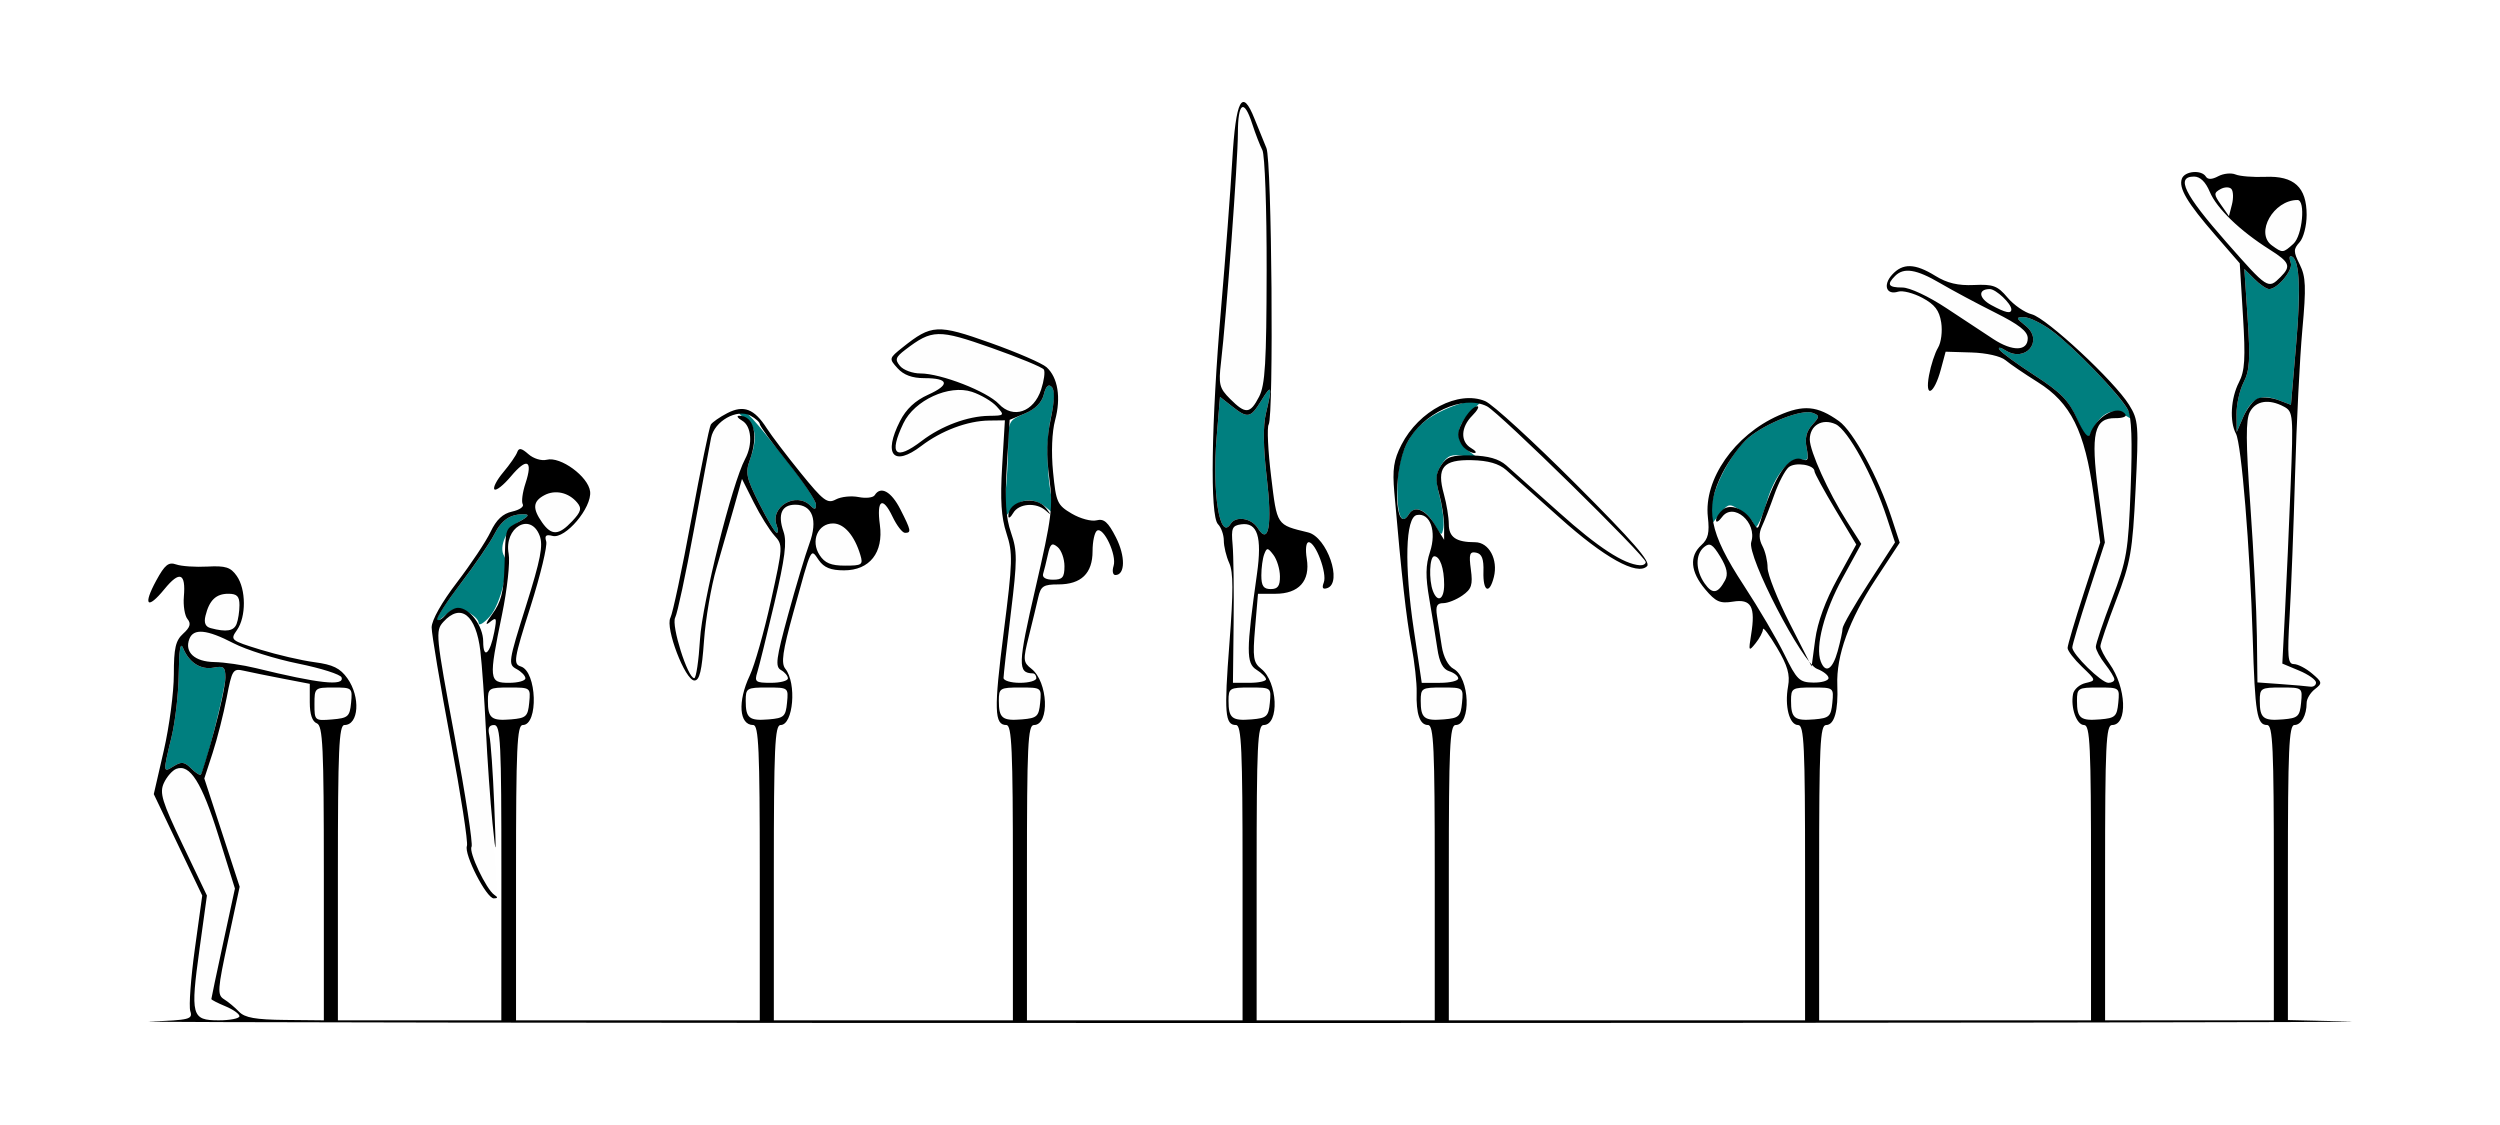
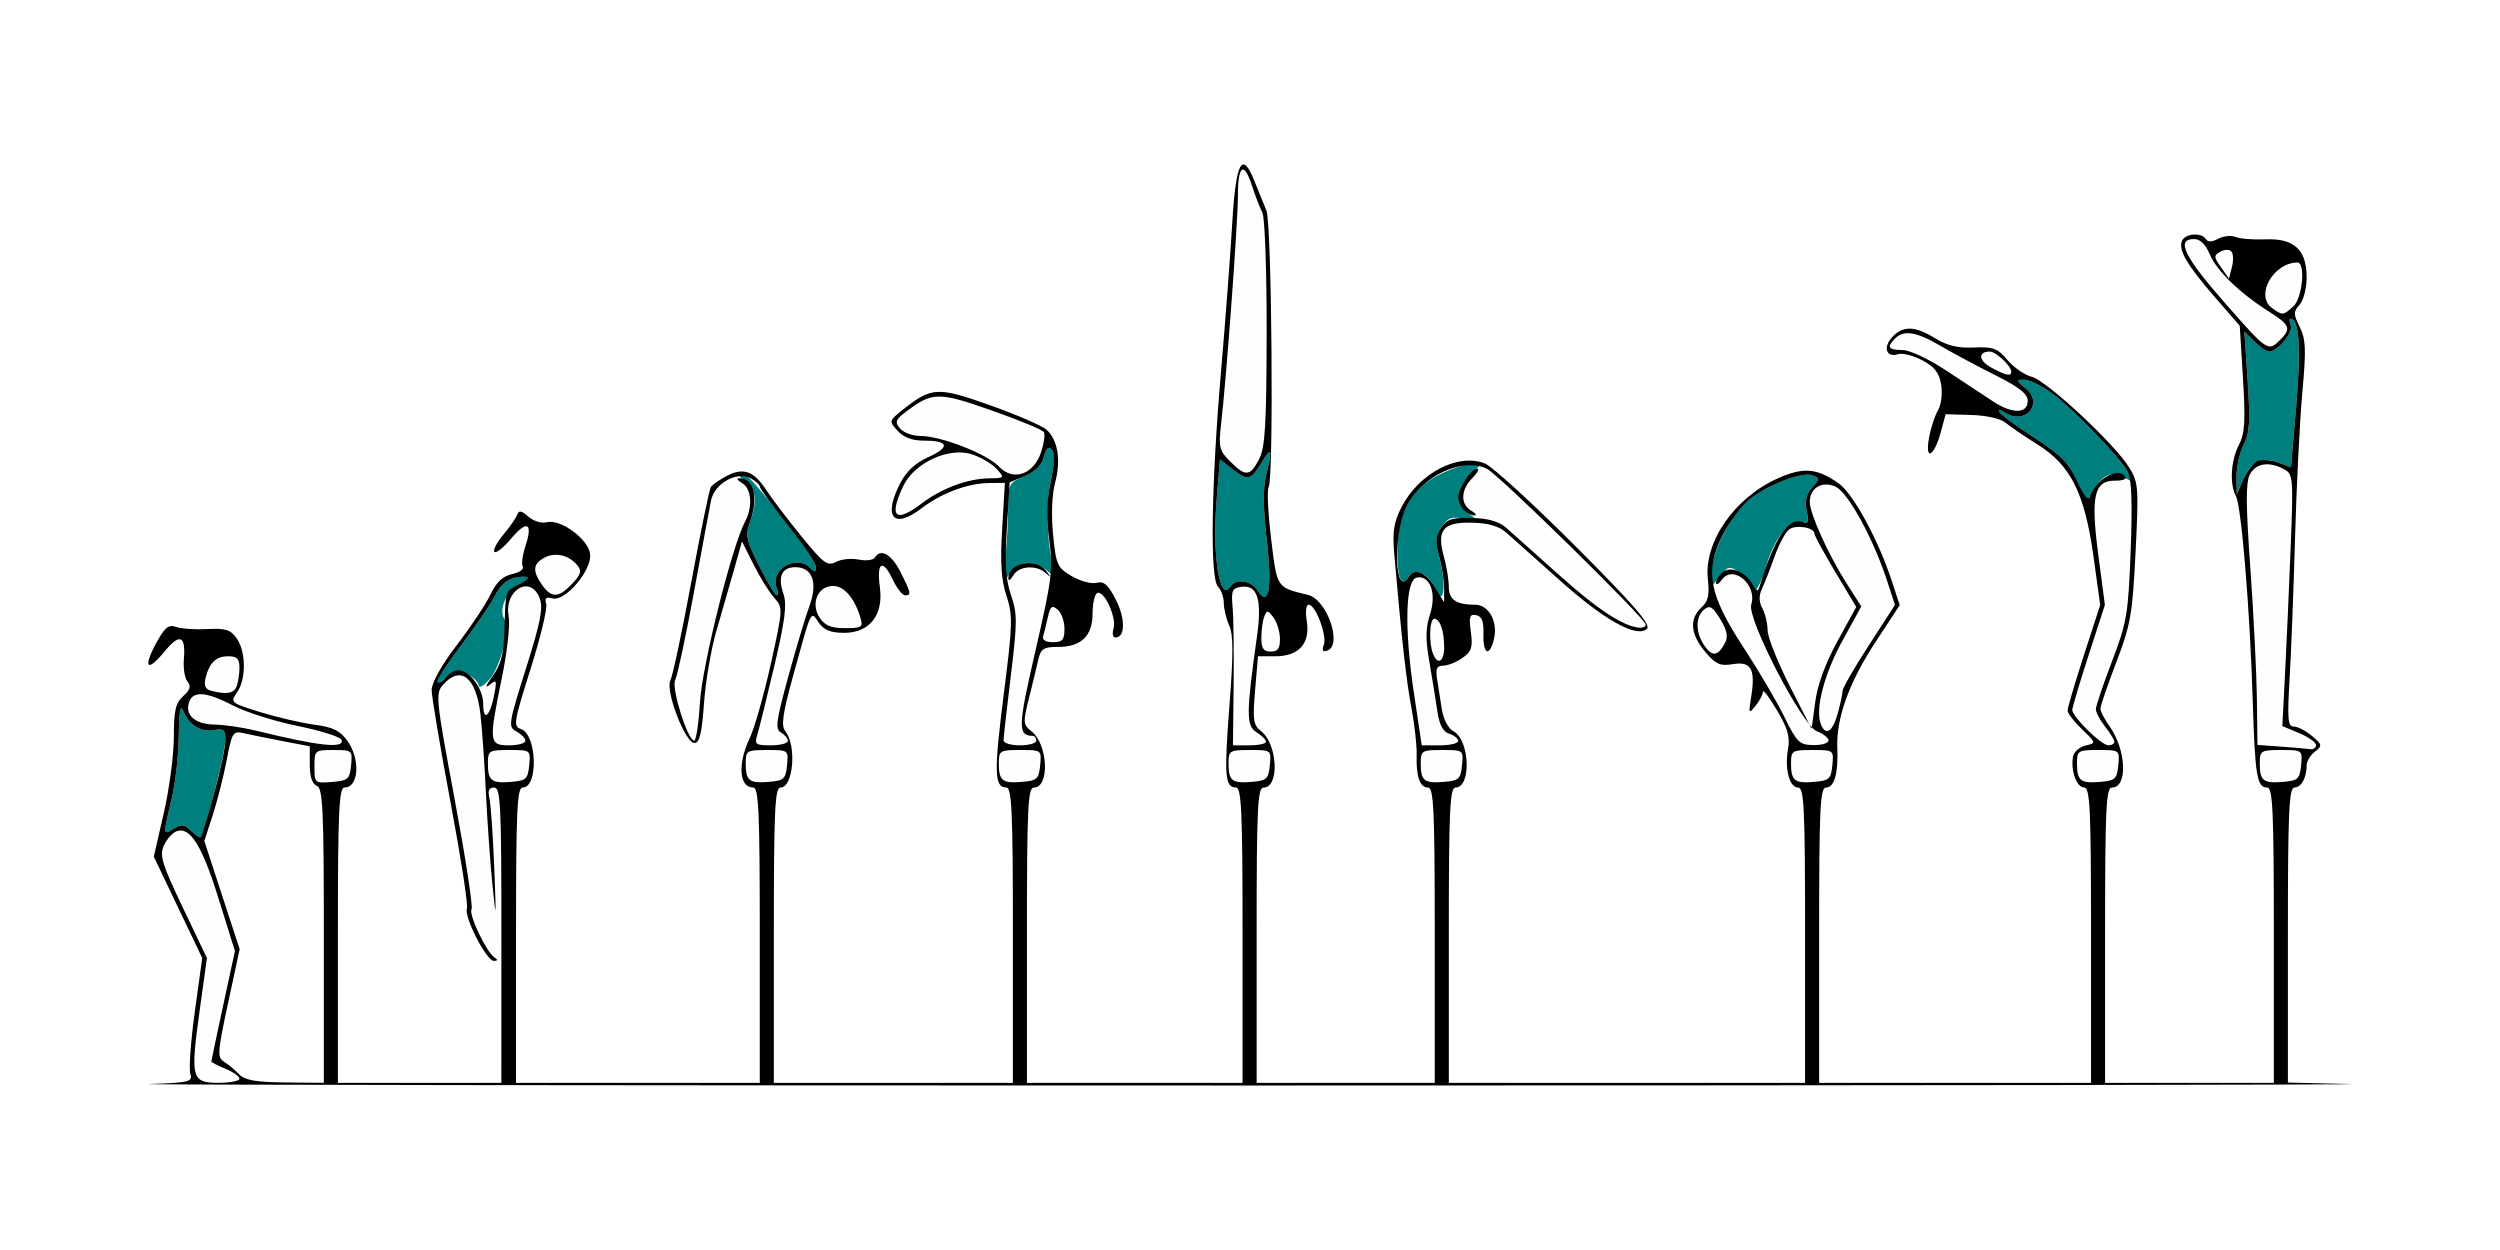
- <svg xmlns="http://www.w3.org/2000/svg" id="svg10344" version="1.1" width="500" height="225" viewBox="0 0 500 225">
+ <svg xmlns="http://www.w3.org/2000/svg" id="svg10344" version="1.1" width="500" height="250" viewBox="0 0 500 250">
  <defs id="defs10348" />
-   <g id="g4140" transform="translate(13.28125,-5.625029)">
+   <g id="g4140" transform="translate(13.28125,6.874971)">
    <path style="fill:#fefefe" d="m 25.726,207.883 c -0.316,-0.994 0.09,-6.609 0.902,-12.478 l 1.476,-10.67 -4.827,-10.106 c -4.173,-8.736 -4.686,-10.416 -3.786,-12.392 0.573,-1.257 1.694,-2.537 2.491,-2.842 2.72,-1.044 5.105,2.739 8.417,13.347 l 3.306,10.59 -2.359,10.911 c -1.297,6.001 -2.359,11.037 -2.359,11.191 0,0.154 1.266,0.804 2.812,1.445 4.021,1.666 3.473,2.812 -1.343,2.812 -3.281,0 -4.276,-0.381 -4.729,-1.808 z m 56.867,-27.785 c -1.144,-2.354 -1.837,-4.672 -1.541,-5.151 0.296,-0.479 -1.234,-10.37 -3.399,-21.981 -3.804,-20.398 -3.88,-21.173 -2.25,-22.974 3.62,-4 6.553,-1.367 7.554,6.779 0.398,3.238 0.633,6.942 0.522,8.232 -0.111,1.289 0.45,10.355 1.247,20.147 1.699,20.889 1.639,19.228 0.698,19.228 -0.413,0 -1.686,-1.926 -2.83,-4.28 z M 49.611,146.466 c 0,-3.278 0.069,-3.338 3.809,-3.338 3.733,0 3.804,0.061 3.516,3.047 -0.268,2.782 -0.6,3.072 -3.809,3.338 -3.459,0.286 -3.516,0.237 -3.516,-3.047 z m 35.357,2.644 c -0.368,-0.368 -0.67,-1.865 -0.67,-3.326 0,-2.529 0.206,-2.656 4.278,-2.656 4.262,0 4.277,0.012 3.984,3.047 -0.265,2.744 -0.623,3.075 -3.609,3.326 -1.823,0.153 -3.616,-0.022 -3.984,-0.391 z m 51.563,0 c -0.368,-0.368 -0.67,-1.865 -0.67,-3.326 0,-2.529 0.206,-2.656 4.278,-2.656 4.262,0 4.277,0.012 3.984,3.047 -0.265,2.744 -0.623,3.075 -3.609,3.326 -1.823,0.153 -3.616,-0.022 -3.984,-0.391 z m 50.625,0 c -0.368,-0.368 -0.67,-1.865 -0.67,-3.326 0,-2.529 0.206,-2.656 4.278,-2.656 4.262,0 4.277,0.012 3.984,3.047 -0.265,2.744 -0.623,3.075 -3.609,3.326 -1.823,0.153 -3.616,-0.022 -3.984,-0.391 z m 45.938,0 c -0.368,-0.368 -0.67,-1.865 -0.67,-3.326 0,-2.529 0.206,-2.656 4.278,-2.656 4.262,0 4.277,0.012 3.984,3.047 -0.265,2.744 -0.623,3.075 -3.609,3.326 -1.823,0.153 -3.616,-0.022 -3.984,-0.391 z m 38.438,0 c -0.368,-0.368 -0.67,-1.865 -0.67,-3.326 0,-2.529 0.206,-2.656 4.278,-2.656 4.262,0 4.277,0.012 3.984,3.047 -0.265,2.744 -0.623,3.075 -3.609,3.326 -1.823,0.153 -3.616,-0.022 -3.984,-0.391 z m 74.062,0 c -0.368,-0.368 -0.67,-1.865 -0.67,-3.326 0,-2.529 0.206,-2.656 4.278,-2.656 4.262,0 4.277,0.012 3.984,3.047 -0.265,2.744 -0.623,3.075 -3.609,3.326 -1.823,0.153 -3.616,-0.022 -3.984,-0.391 z m 57.188,0 c -0.368,-0.368 -0.67,-1.865 -0.67,-3.326 0,-2.529 0.206,-2.656 4.278,-2.656 4.262,0 4.277,0.012 3.984,3.047 -0.265,2.744 -0.623,3.075 -3.609,3.326 -1.823,0.153 -3.616,-0.022 -3.984,-0.391 z m 36.562,0 c -0.368,-0.368 -0.67,-1.865 -0.67,-3.326 0,-2.529 0.206,-2.656 4.278,-2.656 4.262,0 4.277,0.012 3.984,3.047 -0.265,2.744 -0.623,3.075 -3.609,3.326 -1.823,0.153 -3.616,-0.022 -3.984,-0.391 z m 3.549,-6.666 -4.688,-0.337 -0.11,-9.25 c -0.06,-5.087 -0.647,-16.798 -1.303,-26.024 -0.918,-12.892 -0.939,-17.251 -0.092,-18.834 1.2,-2.242 3.821,-2.641 6.817,-1.038 1.834,0.982 1.886,1.592 1.331,15.703 -0.317,8.075 -0.822,19.406 -1.122,25.179 l -0.545,10.497 3.371,1.408 c 3.185,1.331 4.728,3.58 2.199,3.206 -0.645,-0.095 -3.281,-0.325 -5.859,-0.51 z M 46.33,141.2 c -2.062,-0.441 -5.859,-1.32 -8.438,-1.953 -2.578,-0.633 -6.327,-1.178 -8.331,-1.213 -3.923,-0.067 -5.985,-1.984 -4.973,-4.623 0.831,-2.167 3.503,-1.908 8.829,0.855 2.533,1.314 8.351,3.147 12.929,4.074 4.578,0.927 8.486,2.172 8.685,2.767 0.417,1.251 -3.108,1.288 -8.702,0.091 z m 38.906,-1.25 c 0,-1.232 0.849,-6.368 1.887,-11.412 1.038,-5.044 1.636,-10.51 1.329,-12.146 -0.987,-5.263 4.379,-8.414 6.195,-3.637 0.742,1.952 0.196,4.76 -2.739,14.081 -3.517,11.168 -3.594,11.681 -1.888,12.594 2.785,1.49 2.093,2.761 -1.503,2.761 -2.835,0 -3.281,-0.305 -3.281,-2.241 z m 52.94,0.131 c 0.362,-1.16 1.897,-7.368 3.412,-13.795 2.127,-9.027 2.545,-12.286 1.834,-14.323 -1.211,-3.473 -0.373,-5.397 2.35,-5.397 3.451,0 4.56,3.056 2.823,7.783 -0.795,2.165 -2.711,8.565 -4.258,14.222 -2.414,8.832 -2.616,10.396 -1.425,11.062 2.432,1.361 1.494,2.558 -2.004,2.558 -3.086,0 -3.332,-0.189 -2.732,-2.109 z m 49.248,1.09 c 0,-0.56 0.648,-6.274 1.439,-12.696 1.03,-8.355 1.174,-12.637 0.507,-15.052 -1.154,-4.179 0.068,-6.858 3.128,-6.858 4.509,0 4.681,1.742 1.546,15.661 -1.603,7.113 -3.153,13.842 -3.446,14.952 -0.394,1.495 -0.024,2.18 1.428,2.641 3.074,0.976 2.297,2.371 -1.321,2.371 -1.805,0 -3.281,-0.459 -3.281,-1.019 z m 46.02,-10.934 c 0.075,-6.574 -0.018,-13.641 -0.207,-15.703 -0.3,-3.268 -0.082,-3.787 1.702,-4.041 3.267,-0.465 4.219,2.487 3.181,9.865 -2.169,15.42 -2.184,17.918 -0.113,19.211 2.811,1.755 2.351,2.622 -1.391,2.622 l -3.308,0 z m 36.044,1.406 c -1.943,-12.999 -1.69,-22.579 0.606,-23.016 2.648,-0.504 3.984,3.244 2.625,7.363 -0.891,2.699 -0.923,4.93 -0.136,9.474 0.566,3.269 1.288,7.719 1.604,9.889 0.401,2.751 1.12,4.118 2.374,4.516 3.061,0.971 1.986,2.32 -1.849,2.32 l -3.648,0 z m 74.128,4.896 c -1.493,-3.052 -5.184,-9.325 -8.203,-13.938 -5.654,-8.641 -6.179,-10.183 -4.519,-13.285 1.241,-2.319 2.306,-2.287 4.736,0.143 1.365,1.365 1.786,2.636 1.392,4.205 -0.84,3.345 9.931,24.525 13.081,25.723 3.289,1.25 2.876,2.813 -0.726,2.753 -2.773,-0.046 -3.291,-0.55 -5.761,-5.6 z m 60.554,2.559 c -1.648,-1.7 -2.996,-3.493 -2.996,-3.984 3.3e-4,-0.491 1.467,-5.416 3.26,-10.945 l 3.259,-10.052 -1.326,-10.099 c -1.041,-7.93 -1.086,-10.601 -0.206,-12.437 1.307,-2.728 3.865,-3.493 5.934,-1.776 1.252,1.039 1.361,3.052 0.775,14.366 -0.609,11.763 -1.017,14.037 -3.845,21.449 -1.74,4.56 -3.155,8.783 -3.143,9.383 0.011,0.6 0.846,2.146 1.854,3.435 3.73,4.768 0.92,5.287 -3.566,0.658 z m -281.251,-3.158 c -1.237,-3.358 -1.667,-5.859 -1.168,-6.797 0.434,-0.816 2.11,-8.656 3.725,-17.422 1.615,-8.766 3.169,-17.101 3.455,-18.523 0.657,-3.274 3.414,-4.888 5.992,-3.508 2.096,1.122 2.472,4.633 0.826,7.709 -2.617,4.89 -8.594,28.788 -9.034,36.119 -0.255,4.254 -0.773,7.734 -1.151,7.734 -0.378,0 -1.568,-2.391 -2.644,-5.312 z m 227.948,1.979 c -1.141,-2.974 0.695,-10.02 4.344,-16.668 l 3.757,-6.846 -2.947,-4.623 c -3.624,-5.685 -7.349,-13.924 -7.349,-16.254 0,-2.825 2.469,-4.296 5.156,-3.071 2.477,1.128 7.51,10.302 10.264,18.708 l 1.62,4.943 -5.239,8.087 c -2.881,4.448 -5.241,8.552 -5.244,9.119 -0.003,0.568 -0.445,2.614 -0.982,4.548 -1.021,3.678 -2.431,4.535 -3.382,2.057 z M 28.852,131.251 c -1.054,-0.28 -1.381,-1.059 -1.036,-2.469 0.76,-3.111 2.1,-4.404 4.566,-4.404 1.732,0 2.229,0.505 2.229,2.267 0,4.788 -1.266,5.8 -5.759,4.606 z m 244.453,-7.419 c -0.862,-2.247 -0.681,-6.955 0.268,-6.955 1.141,0 1.975,2.407 1.975,5.702 0,2.942 -1.314,3.676 -2.243,1.253 z m 54.339,-1.522 c -1.844,-2.632 -1.888,-5.794 -0.101,-7.276 1.126,-0.934 1.699,-0.593 3.228,1.921 1.341,2.205 1.611,3.52 0.97,4.719 -1.443,2.697 -2.535,2.866 -4.096,0.636 z m -88.658,-1.605 c 0,-1.505 0.261,-3.416 0.58,-4.246 0.521,-1.357 0.708,-1.341 1.845,0.158 0.696,0.917 1.279,2.828 1.295,4.246 0.023,1.963 -0.418,2.578 -1.845,2.578 -1.447,0 -1.875,-0.625 -1.875,-2.736 z m -43.643,-0.311 c 0.199,-0.645 0.625,-2.369 0.947,-3.833 0.485,-2.203 0.821,-2.466 1.953,-1.526 0.752,0.624 1.368,2.349 1.368,3.833 0,2.243 -0.39,2.698 -2.314,2.698 -1.419,0 -2.175,-0.453 -1.953,-1.172 z m -44.707,-3.75 c -1.844,-2.822 -0.353,-6.328 2.69,-6.328 2.212,0 4.302,2.418 5.469,6.328 0.578,1.938 0.328,2.109 -3.076,2.109 -2.809,0 -4.039,-0.51 -5.083,-2.109 z m 159.787,0.605 c -1.702,-0.744 -7.608,-5.4 -13.125,-10.348 -5.517,-4.948 -11.823,-9.774 -14.015,-10.726 -2.816,-1.223 -3.984,-2.29 -3.984,-3.638 0,-2.075 3.076,-5.658 4.858,-5.658 1.216,0 31.705,29.94 31.705,31.135 0,1.057 -1.871,0.794 -5.438,-0.765 z M 95.133,110.107 c -1.956,-2.792 -1.838,-4.21 0.451,-5.435 2.18,-1.167 4.884,-0.555 6.58,1.489 0.948,1.142 0.762,1.821 -1.016,3.714 -2.689,2.863 -4.134,2.918 -6.015,0.233 z M 165.861,94.879 c 0,-6.484 9.036,-12.936 15.246,-10.887 1.803,0.595 4.027,1.91 4.942,2.921 1.623,1.793 1.584,1.841 -1.527,1.881 -4.266,0.055 -9.517,2.01 -13.444,5.005 -3.627,2.767 -5.217,3.095 -5.217,1.079 z m 20.645,-8.449 c -2.368,-2.521 -11.598,-6.115 -15.704,-6.115 -1.56,0 -3.394,-0.673 -4.076,-1.495 -1.059,-1.276 -0.904,-1.751 1.057,-3.249 5.371,-4.1 6.582,-4.126 17.261,-0.36 5.468,1.928 10.169,3.873 10.446,4.323 1.165,1.885 -1.633,7.205 -4.275,8.126 -2.276,0.793 -2.98,0.609 -4.709,-1.231 z m 46.243,-1.016 c -2.156,-2.156 -2.344,-2.9 -1.832,-7.266 1.075,-9.18 3.382,-40.471 3.382,-45.87 0,-6.194 1.216,-6.994 2.863,-1.884 0.623,1.934 1.537,4.295 2.03,5.247 0.5,0.966 0.878,11.628 0.856,24.106 -0.033,18.444 -0.298,22.874 -1.512,25.221 -1.794,3.47 -2.692,3.539 -5.786,0.445 z M 385.4,73.45 c -1.714,-1.122 -5.933,-3.903 -9.375,-6.18 -3.586,-2.372 -7.359,-4.14 -8.836,-4.141 -2.814,-8.9e-4 -3.181,-0.585 -1.453,-2.313 1.75,-1.75 4.256,-1.347 9.021,1.45 2.412,1.416 7.339,4.053 10.948,5.859 4.843,2.424 6.562,3.776 6.562,5.16 0,2.599 -3.037,2.672 -6.867,0.165 z M 384.974,66.64 c -2.542,-1.378 -2.71,-3.199 -0.297,-3.199 1.223,0 4.309,2.906 4.309,4.058 0,0.947 -1.127,0.706 -4.012,-0.859 z m 54.16,-4.854 c -0.52,-0.379 -3.73,-3.853 -7.134,-7.72 -8.454,-9.607 -10.187,-13.125 -6.464,-13.125 1.217,0 2.306,1.061 3.142,3.062 1.377,3.295 6.032,7.784 11.939,11.513 4.068,2.568 4.379,3.344 2.208,5.515 -1.635,1.635 -2.298,1.771 -3.691,0.756 z m 1.952,-7.085 c -3.392,-2.481 0.336,-9.072 5.132,-9.072 1.656,0 0.989,7.123 -0.821,8.761 -2.067,1.87 -2.169,1.878 -4.311,0.311 z" id="path10902" />
    <path style="fill:#007f7f" d="m 24.931,159.296 c -1.327,-1.327 -1.917,-1.402 -3.46,-0.438 -2.188,1.366 -2.187,1.372 -0.435,-5.886 0.747,-3.094 1.392,-8.789 1.432,-12.656 0.049,-4.671 0.334,-6.391 0.847,-5.124 1.189,2.933 3.544,4.453 6.134,3.958 2.023,-0.387 2.349,-0.109 2.349,2.006 0,2.292 -4.136,18.609 -4.915,19.387 -0.194,0.194 -1.073,-0.367 -1.953,-1.247 z m 57.522,-29.079 c -0.016,-0.656 -1.083,-1.672 -2.37,-2.258 -1.933,-0.881 -2.666,-0.771 -4.219,0.634 -3.327,3.011 -2.01,0.306 3.161,-6.494 2.772,-3.645 5.709,-7.947 6.528,-9.56 1.506,-2.97 3.244,-4.129 6.087,-4.06 1.04,0.025 0.704,0.504 -1.002,1.43 -2.586,1.403 -4.227,5.079 -3.09,6.919 1.164,1.884 -0.665,9.585 -2.871,12.09 -1.207,1.37 -2.208,1.955 -2.224,1.3 z M 238.251,111.229 c -1.249,-2 -4.389,-2.483 -5.409,-0.832 -2.169,3.51 -3.727,-6.163 -2.795,-17.352 l 0.67,-8.046 2.386,1.877 c 3.181,2.502 3.719,2.396 5.893,-1.17 2.071,-3.396 2.241,-2.915 0.915,2.578 -0.604,2.503 -0.554,6.742 0.15,12.746 1.135,9.678 0.412,13.756 -1.81,10.199 z m 35.232,-0.915 c -1.591,-2.799 -3.863,-3.657 -4.965,-1.873 -1.45,2.346 -2.342,0.46 -2.328,-4.922 0.02,-7.733 2.643,-12.568 8.39,-15.469 2.299,-1.16 5.125,-2.109 6.282,-2.109 l 2.102,0 -2.301,2.301 c -2.867,2.867 -2.935,5.56 -0.192,7.594 2.099,1.556 2.095,1.561 -0.932,1.015 -2.501,-0.451 -3.299,-0.155 -4.493,1.667 -1.204,1.837 -1.271,2.933 -0.393,6.418 0.582,2.311 0.916,5.099 0.743,6.196 -0.288,1.823 -0.452,1.753 -1.912,-0.817 z M 138.572,106.364 c -2.593,-5.136 -2.817,-6.172 -1.888,-8.738 1.577,-4.36 1.284,-6.729 -1.031,-8.35 -1.146,-0.803 -1.536,-1.459 -0.867,-1.459 1.314,0 2.074,0.825 9.934,10.781 2.849,3.609 5.186,7.174 5.192,7.922 0.009,1.057 -0.238,1.109 -1.113,0.234 -2.863,-2.863 -8.164,0.254 -6.74,3.963 0.311,0.811 0.316,1.474 0.01,1.474 -0.306,0 -1.879,-2.622 -3.497,-5.827 z m 198.852,4.161 c 0,-0.607 -1.109,-1.83 -2.465,-2.718 -2.387,-1.564 -2.52,-1.547 -4.219,0.551 l -1.754,2.166 0,-2.948 c 0,-3.886 3.881,-11.414 7.417,-14.39 3.543,-2.982 10.759,-5.791 12.832,-4.996 1.454,0.558 1.447,0.737 -0.087,2.432 -1.147,1.268 -1.488,2.672 -1.108,4.569 0.463,2.317 0.285,2.67 -1.156,2.293 -2.191,-0.573 -5.349,3.373 -6.805,8.505 -1.121,3.949 -2.654,6.568 -2.654,4.535 z M 187.783,104.691 c 0.309,-2.836 0.566,-7.365 0.57,-10.066 0.007,-4.712 0.139,-4.964 3.256,-6.266 2.158,-0.901 3.456,-2.188 3.869,-3.831 0.43,-1.713 0.921,-2.174 1.596,-1.499 0.675,0.675 0.617,2.572 -0.186,6.163 -1.069,4.776 -0.807,12.803 0.581,17.843 0.495,1.798 0.442,1.808 -1.322,0.234 -2.519,-2.247 -5.495,-2.058 -7.365,0.469 -1.506,2.035 -1.541,1.928 -0.999,-3.047 z M 402.079,89.369 c -1.625,-3.674 -3.17,-5.262 -8.434,-8.667 -3.544,-2.293 -6.719,-4.614 -7.056,-5.159 -0.34,-0.55 0.211,-0.477 1.237,0.164 4.03,2.517 7.687,-1.946 4.025,-4.912 -1.996,-1.616 -2.016,-1.729 -0.297,-1.729 1.011,0 3.484,1.205 5.494,2.677 4.365,3.196 13.654,12.855 15.273,15.881 1.087,2.032 1.043,2.085 -0.783,0.944 -2.316,-1.446 -4.616,-0.333 -6.339,3.068 -1.107,2.185 -1.171,2.139 -3.12,-2.268 z m 31.943,-0.897 c -0.02,-1.959 0.622,-4.837 1.428,-6.394 1.197,-2.314 1.343,-4.646 0.8,-12.747 l -0.664,-9.915 2.012,2.012 c 1.107,1.107 2.434,2.012 2.95,2.012 1.664,0 4.848,-3.853 4.321,-5.229 -0.281,-0.734 -0.304,-1.334 -0.049,-1.334 1.737,0 2.134,5.874 1.163,17.191 l -1.075,12.522 -2.51,-0.948 c -3.399,-1.283 -5.421,-0.322 -7.008,3.329 l -1.33,3.061 -0.037,-3.562 z" id="path10898" />
    <path style="fill:#000000" d="m 16.616,209.929 c 8.058,-0.286 8.681,-0.445 8.161,-2.082 -0.309,-0.974 0.102,-6.573 0.913,-12.442 l 1.476,-10.67 -4.845,-10.142 -4.845,-10.142 2.005,-8.728 c 1.103,-4.8 2.005,-11.642 2.005,-15.203 0,-5.281 0.345,-6.788 1.872,-8.169 1.389,-1.257 1.611,-2.008 0.862,-2.911 -0.556,-0.669 -0.883,-2.692 -0.728,-4.495 0.409,-4.745 -0.84,-5.229 -3.881,-1.503 -3.445,4.221 -4.357,3.275 -1.646,-1.706 1.722,-3.162 2.463,-3.761 3.989,-3.222 1.031,0.364 3.847,0.556 6.258,0.427 3.634,-0.195 4.635,0.125 5.859,1.873 1.877,2.679 1.901,8.168 0.048,10.813 -1.397,1.995 -1.296,2.08 4.677,3.925 3.358,1.037 8.231,2.168 10.828,2.512 3.694,0.49 5.125,1.192 6.573,3.225 2.65,3.721 2.293,9.341 -0.594,9.341 -1.089,0 -1.306,4.914 -1.306,29.531 l 0,29.531 16.344,0 16.344,0 0.01,-29.531 c 0.009,-26.081 -0.16,-29.531 -1.446,-29.531 -1.034,0 -1.311,0.612 -0.955,2.109 0.276,1.16 0.713,7.383 0.971,13.828 0.419,10.426 0.381,10.839 -0.341,3.75 -0.446,-4.383 -1.043,-12.82 -1.327,-18.75 -0.283,-5.93 -0.783,-13.017 -1.109,-15.75 -0.866,-7.242 -3.924,-9.651 -7.388,-5.823 -1.63,1.801 -1.554,2.576 2.25,22.974 2.166,11.611 3.687,21.515 3.381,22.01 -0.627,1.014 2.952,8.561 4.563,9.622 0.739,0.487 0.707,0.693 -0.11,0.703 -1.47,0.018 -6.014,-8.846 -5.38,-10.497 0.261,-0.681 -1.22,-10.256 -3.291,-21.278 -2.071,-11.022 -3.766,-21.111 -3.766,-22.42 0,-1.437 2.007,-5.005 5.067,-9.007 2.787,-3.645 5.809,-8.191 6.717,-10.102 1.159,-2.441 2.443,-3.649 4.316,-4.061 1.467,-0.322 2.422,-0.981 2.123,-1.465 -0.299,-0.484 -0.05,-2.376 0.554,-4.205 1.525,-4.621 0.293,-5.206 -2.911,-1.384 -1.486,1.772 -2.974,2.95 -3.306,2.618 -0.333,-0.333 0.462,-1.873 1.766,-3.422 1.304,-1.55 2.56,-3.36 2.792,-4.024 0.32,-0.915 0.859,-0.819 2.234,0.399 1.012,0.896 2.633,1.391 3.67,1.119 2.744,-0.718 8.323,3.369 8.673,6.353 0.379,3.238 -4.96,9.549 -7.514,8.881 -1.309,-0.342 -1.632,-0.061 -1.268,1.104 0.269,0.86 -1.141,6.718 -3.134,13.019 -3.351,10.596 -3.496,11.496 -1.932,11.992 3.205,1.017 3.545,11.708 0.373,11.708 -1.137,0 -1.343,4.524 -1.343,29.531 l 0,29.531 24.375,0 24.375,0 0,-29.531 c 0,-24.617 -0.217,-29.531 -1.306,-29.531 -2.833,0 -3.162,-4.695 -0.695,-9.902 0.962,-2.03 2.862,-8.726 4.221,-14.879 2.428,-10.99 2.441,-11.221 0.699,-13.125 -0.975,-1.066 -2.831,-4.047 -4.125,-6.625 l -2.352,-4.688 -1.585,5.625 c -0.872,3.094 -2.452,8.578 -3.512,12.188 -1.06,3.609 -2.183,10.148 -2.496,14.531 -0.432,6.047 -0.894,7.969 -1.919,7.969 -1.854,0 -5.884,-10.526 -4.803,-12.546 0.449,-0.839 2.328,-9.676 4.176,-19.638 1.848,-9.962 3.603,-18.506 3.9,-18.987 0.297,-0.481 1.783,-1.516 3.302,-2.302 3.272,-1.692 5.397,-0.873 7.902,3.044 0.92,1.439 3.975,5.456 6.788,8.928 4.528,5.587 5.333,6.195 7.012,5.296 1.043,-0.558 3.095,-0.776 4.558,-0.483 1.464,0.293 2.914,0.124 3.222,-0.374 1.185,-1.917 3.3,-0.758 5.118,2.806 2.163,4.24 2.26,4.725 0.941,4.725 -0.524,0 -1.648,-1.458 -2.498,-3.241 -1.993,-4.179 -3.212,-3.387 -2.528,1.641 0.754,5.544 -2.044,9.1 -7.161,9.1 -2.662,0 -4.009,-0.543 -5.055,-2.037 -1.674,-2.391 -1.354,-3.05 -5.091,10.474 -2.156,7.803 -2.487,10.135 -1.599,11.25 2.303,2.891 1.591,11.25 -0.959,11.25 -1.137,0 -1.343,4.524 -1.343,29.531 l 0,29.531 23.906,0 23.906,0 0,-29.531 c 0,-24.617 -0.217,-29.531 -1.306,-29.531 -2.42,0 -2.508,-3.053 -0.533,-18.565 1.798,-14.124 1.846,-15.824 0.556,-19.772 -1.054,-3.225 -1.272,-6.635 -0.864,-13.46 l 0.547,-9.141 -3.185,0.041 c -4.296,0.056 -9.52,2.018 -13.545,5.088 -5.552,4.234 -7.673,1.736 -4.241,-4.993 1.223,-2.397 3.029,-4.091 5.599,-5.25 4.481,-2.021 4.186,-3.324 -0.752,-3.324 -2.415,0 -4.119,-0.629 -5.33,-1.968 -1.762,-1.947 -1.751,-1.991 1.015,-4.197 5.766,-4.597 6.944,-4.657 17.525,-0.894 5.313,1.889 10.376,4.083 11.251,4.876 2.267,2.052 2.917,6.095 1.704,10.599 -0.634,2.355 -0.794,6.437 -0.407,10.369 0.597,6.064 0.84,6.602 3.735,8.311 1.703,1.005 3.94,1.606 4.971,1.337 1.471,-0.385 2.303,0.349 3.862,3.405 1.927,3.778 1.874,7.539 -0.107,7.539 -0.516,0 -0.676,-0.823 -0.357,-1.828 0.681,-2.147 -1.998,-7.862 -3.306,-7.053 -0.494,0.305 -0.898,2.152 -0.898,4.104 0,4.449 -2.27,6.652 -6.853,6.652 -2.969,0 -3.501,0.343 -4.007,2.578 -0.321,1.418 -1.163,4.898 -1.871,7.734 -1.204,4.818 -1.17,5.249 0.508,6.562 3.323,2.601 3.697,11.25 0.486,11.25 -1.197,0 -1.388,4.075 -1.388,29.531 l 0,29.531 21.562,0 21.562,0 0,-29.531 c 0,-24.617 -0.217,-29.531 -1.306,-29.531 -2.219,0 -2.405,-2.311 -1.319,-16.386 0.793,-10.274 0.784,-14.199 -0.037,-16.002 -0.598,-1.314 -1.088,-3.339 -1.088,-4.5 0,-1.162 -0.527,-2.642 -1.172,-3.29 -1.621,-1.629 -1.349,-20.208 0.633,-43.259 0.864,-10.055 1.867,-23.31 2.227,-29.456 0.72,-12.273 1.971,-14.62 4.454,-8.361 0.785,1.979 1.858,4.62 2.384,5.869 1.07,2.54 1.479,53.609 0.443,55.285 -0.351,0.569 -0.132,5.221 0.489,10.337 1.207,9.959 1.03,9.691 7.409,11.242 3.771,0.917 6.924,10.042 3.844,11.125 -0.926,0.326 -1.139,-0.01 -0.712,-1.122 0.7,-1.825 -1.631,-8.044 -3.016,-8.044 -0.536,0 -0.701,1.391 -0.39,3.302 0.721,4.443 -1.581,7.01 -6.288,7.01 l -3.469,0 -0.578,6.797 c -0.508,5.982 -0.363,6.965 1.213,8.203 3.319,2.605 3.688,11.25 0.481,11.25 -1.197,0 -1.388,4.075 -1.388,29.531 l 0,29.531 17.812,0 17.812,0 0,-29.531 c 0,-25.008 -0.206,-29.531 -1.343,-29.531 -1.64,0 -2.408,-2.211 -2.277,-6.562 0.054,-1.805 -0.417,-6.023 -1.047,-9.375 -1.032,-5.49 -1.945,-13.66 -3.419,-30.593 -0.403,-4.629 -0.126,-6.484 1.423,-9.521 3.48,-6.821 11.392,-10.949 16.74,-8.734 1.47,0.609 9.6,8.044 18.067,16.522 11.632,11.648 15.129,15.679 14.312,16.497 -1.963,1.963 -8.575,-1.712 -17.517,-9.735 -4.692,-4.21 -9.489,-8.489 -10.661,-9.509 -1.466,-1.276 -3.606,-1.889 -6.859,-1.962 -5.776,-0.131 -7.076,1.455 -5.587,6.815 0.535,1.926 0.975,4.617 0.978,5.98 0.006,2.617 1.458,3.616 5.258,3.616 2.773,0 4.635,3.452 3.754,6.962 -0.901,3.589 -2.205,2.918 -2.083,-1.071 0.078,-2.552 -0.31,-3.57 -1.452,-3.803 -1.305,-0.267 -1.478,0.28 -1.066,3.357 0.416,3.099 0.149,3.916 -1.697,5.209 -1.204,0.844 -2.929,1.534 -3.833,1.534 -1.266,0 -1.55,0.592 -1.237,2.578 0.223,1.418 0.653,4.155 0.954,6.082 0.326,2.084 1.275,3.893 2.343,4.465 3.262,1.746 3.605,11.25 0.406,11.25 -1.137,0 -1.343,4.524 -1.343,29.531 l 0,29.531 35.625,0 35.625,0 0,-29.531 c 0,-25.456 -0.192,-29.531 -1.388,-29.531 -1.753,0 -2.736,-3.779 -2.013,-7.741 0.427,-2.343 -0.083,-4.117 -2.225,-7.728 -1.529,-2.578 -2.787,-4.241 -2.795,-3.695 -0.008,0.546 -0.675,1.812 -1.48,2.812 -1.375,1.709 -1.429,1.603 -0.887,-1.737 0.906,-5.583 0.026,-7.186 -3.62,-6.594 -2.612,0.424 -3.452,0.05 -5.583,-2.481 -2.94,-3.494 -3.205,-6.602 -0.752,-8.822 1.365,-1.235 1.655,-2.482 1.304,-5.599 -0.85,-7.538 5.335,-16.43 14.133,-20.321 5.015,-2.218 7.752,-1.965 12.079,1.117 2.86,2.036 7.881,11.262 10.531,19.348 l 1.627,4.965 -4.84,7.372 c -5.263,8.017 -7.884,15.263 -7.643,21.135 0.21,5.13 -0.59,7.969 -2.246,7.969 -1.197,0 -1.388,4.075 -1.388,29.531 l 0,29.531 27.188,0 27.188,0 0,-29.531 c 0,-25.456 -0.192,-29.531 -1.388,-29.531 -1.494,0 -2.731,-3.485 -2.205,-6.213 0.177,-0.921 1.296,-1.904 2.487,-2.185 2.163,-0.511 2.162,-0.514 -0.708,-3.263 -1.58,-1.514 -2.873,-3.201 -2.872,-3.749 3.3e-4,-0.548 1.467,-5.52 3.26,-11.049 l 3.259,-10.052 -1.331,-9.635 c -1.752,-12.677 -4.547,-18.3 -11.152,-22.43 -2.65,-1.657 -5.557,-3.636 -6.461,-4.398 -0.949,-0.8 -3.826,-1.45 -6.806,-1.539 l -5.162,-0.154 -0.954,3.544 c -1.344,4.991 -3.24,5.935 -2.37,1.18 0.367,-2.008 1.179,-4.495 1.804,-5.526 0.628,-1.037 0.912,-3.295 0.634,-5.05 -0.382,-2.415 -1.283,-3.592 -3.762,-4.918 -1.792,-0.959 -3.972,-1.517 -4.843,-1.24 -2.357,0.748 -3.098,-1.307 -1.22,-3.383 2.134,-2.358 4.574,-2.296 8.645,0.22 2.362,1.46 4.55,1.979 7.727,1.834 3.86,-0.176 4.726,0.147 6.709,2.503 1.252,1.488 3.432,2.995 4.845,3.35 2.969,0.745 16.546,13.372 19.476,18.113 1.878,3.039 1.948,3.948 1.298,16.951 -0.622,12.447 -0.986,14.523 -3.861,22.056 -1.746,4.574 -3.174,8.743 -3.174,9.263 0,0.521 0.816,2.092 1.813,3.492 3.383,4.75 3.697,12.275 0.513,12.275 -1.197,0 -1.388,4.075 -1.388,29.531 l 0,29.531 16.875,0 16.875,0 0,-29.531 c 0,-25.008 -0.206,-29.531 -1.343,-29.531 -2.038,0 -2.417,-2.297 -2.881,-17.453 -0.55,-17.989 -2.258,-38.769 -3.355,-40.82 -1.301,-2.431 -1.029,-7.114 0.595,-10.256 1.187,-2.295 1.336,-4.739 0.81,-13.313 l -0.644,-10.502 -4.884,-5.625 c -5.664,-6.524 -7.396,-9.46 -6.681,-11.323 0.586,-1.526 3.921,-1.8 4.791,-0.393 0.384,0.622 1.222,0.597 2.472,-0.072 1.04,-0.557 2.597,-0.716 3.459,-0.354 0.862,0.362 3.542,0.576 5.954,0.475 5.76,-0.241 8.269,2.069 8.269,7.609 0,2.167 -0.629,4.606 -1.412,5.47 -1.258,1.39 -1.254,1.876 0.033,4.456 1.22,2.446 1.301,4.474 0.519,13.045 -0.509,5.582 -1.162,18.587 -1.451,28.899 -0.289,10.312 -0.782,23.074 -1.094,28.359 -0.485,8.193 -0.36,9.609 0.845,9.609 0.778,0 2.41,0.843 3.628,1.874 2.078,1.76 2.113,1.952 0.573,3.15 -0.902,0.702 -1.641,1.933 -1.641,2.736 3e-5,2.478 -1.076,4.426 -2.444,4.426 -1.089,0 -1.306,4.91 -1.306,29.504 l 0,29.504 12.422,0.291 c 6.832,0.16 -91.359,0.296 -218.203,0.301 -126.844,0.006 -226.699,-0.129 -221.901,-0.3 z m 17.995,-1.062 c 0,-0.453 -1.266,-1.348 -2.812,-1.989 -1.547,-0.641 -2.812,-1.291 -2.812,-1.445 0,-0.154 1.062,-5.19 2.359,-11.191 l 2.359,-10.911 -3.306,-10.59 c -3.311,-10.608 -5.697,-14.391 -8.417,-13.347 -0.797,0.306 -1.918,1.585 -2.491,2.842 -0.901,1.976 -0.387,3.656 3.786,12.392 l 4.827,10.106 -1.476,10.67 c -1.85,13.38 -1.608,14.286 3.827,14.286 2.286,0 4.156,-0.371 4.156,-0.824 z m 16.875,-28.607 c 0,-25.296 -0.198,-29.507 -1.406,-29.971 -0.919,-0.353 -1.406,-1.813 -1.406,-4.219 l 0,-3.679 -5.391,-1.036 c -2.965,-0.57 -6.449,-1.277 -7.742,-1.572 -2.239,-0.511 -2.407,-0.251 -3.49,5.389 -0.626,3.259 -1.888,8.224 -2.804,11.034 l -1.666,5.108 3.536,10.829 3.536,10.829 -2.322,10.781 c -2.115,9.819 -2.187,10.865 -0.806,11.719 0.834,0.516 2.186,1.641 3.005,2.5 1.14,1.197 3.298,1.581 9.223,1.641 l 7.734,0.078 0,-29.431 z M 29.518,151.9 c 1.254,-4.559 2.281,-9.394 2.281,-10.744 0,-2.114 -0.326,-2.392 -2.349,-2.006 -2.59,0.495 -4.945,-1.025 -6.134,-3.958 -0.514,-1.267 -0.798,0.453 -0.847,5.124 -0.041,3.867 -0.685,9.562 -1.432,12.656 -1.752,7.258 -1.753,7.252 0.435,5.886 1.542,-0.963 2.133,-0.888 3.46,0.438 0.88,0.88 1.759,1.441 1.953,1.247 0.194,-0.194 1.38,-4.084 2.634,-8.643 z m 27.418,-5.725 c 0.288,-2.986 0.217,-3.047 -3.516,-3.047 -3.741,0 -3.809,0.06 -3.809,3.338 0,3.284 0.057,3.333 3.516,3.047 3.21,-0.266 3.541,-0.556 3.809,-3.338 z m 35.625,0 c 0.293,-3.035 0.278,-3.047 -3.984,-3.047 -4.073,0 -4.278,0.128 -4.278,2.656 0,3.497 0.693,4.05 4.654,3.716 2.986,-0.251 3.344,-0.582 3.609,-3.326 z m 51.563,0 c 0.293,-3.035 0.278,-3.047 -3.984,-3.047 -4.073,0 -4.278,0.128 -4.278,2.656 0,3.497 0.693,4.05 4.654,3.716 2.986,-0.251 3.344,-0.582 3.609,-3.326 z m 50.625,0 c 0.293,-3.035 0.278,-3.047 -3.984,-3.047 -4.073,0 -4.278,0.128 -4.278,2.656 0,3.497 0.693,4.05 4.654,3.716 2.986,-0.251 3.344,-0.582 3.609,-3.326 z m 45.938,0 c 0.293,-3.035 0.278,-3.047 -3.984,-3.047 -4.073,0 -4.278,0.128 -4.278,2.656 0,3.497 0.693,4.05 4.654,3.716 2.986,-0.251 3.344,-0.582 3.609,-3.326 z m 38.438,0 c 0.293,-3.035 0.278,-3.047 -3.984,-3.047 -4.073,0 -4.278,0.128 -4.278,2.656 0,3.497 0.693,4.05 4.654,3.716 2.986,-0.251 3.344,-0.582 3.609,-3.326 z m 74.062,0 c 0.293,-3.035 0.278,-3.047 -3.984,-3.047 -4.073,0 -4.278,0.128 -4.278,2.656 0,3.497 0.693,4.05 4.654,3.716 2.986,-0.251 3.344,-0.582 3.609,-3.326 z m 57.188,0 c 0.293,-3.035 0.278,-3.047 -3.984,-3.047 -4.073,0 -4.278,0.128 -4.278,2.656 0,3.497 0.693,4.05 4.654,3.716 2.986,-0.251 3.344,-0.582 3.609,-3.326 z m 36.562,0 c 0.293,-3.035 0.278,-3.047 -3.984,-3.047 -4.073,0 -4.278,0.128 -4.278,2.656 0,3.497 0.693,4.05 4.654,3.716 2.986,-0.251 3.344,-0.582 3.609,-3.326 z m 2.987,-4.032 c 0,-0.542 -1.517,-1.619 -3.371,-2.394 l -3.371,-1.408 0.545,-10.497 c 0.3,-5.773 0.804,-17.104 1.122,-25.179 0.555,-14.111 0.503,-14.722 -1.331,-15.703 -2.996,-1.603 -5.617,-1.204 -6.817,1.038 -0.847,1.583 -0.826,5.941 0.092,18.834 0.657,9.226 1.243,20.937 1.303,26.024 l 0.11,9.25 4.688,0.337 c 2.578,0.185 5.215,0.415 5.859,0.51 0.645,0.095 1.172,-0.27 1.172,-0.812 z M 55.032,141.109 c -0.198,-0.595 -4.106,-1.84 -8.685,-2.767 -4.578,-0.927 -10.396,-2.76 -12.929,-4.074 -5.326,-2.763 -7.998,-3.022 -8.829,-0.855 -1.013,2.639 1.049,4.555 4.973,4.623 2.004,0.034 5.753,0.58 8.331,1.213 12.602,3.092 17.735,3.65 17.139,1.862 z m 36.767,0.177 c 0,-0.497 -0.8,-1.333 -1.779,-1.856 -1.706,-0.913 -1.629,-1.426 1.888,-12.594 2.936,-9.322 3.482,-12.129 2.739,-14.081 -1.816,-4.777 -7.182,-1.626 -6.195,3.637 0.307,1.636 -0.291,7.102 -1.329,12.146 -2.682,13.036 -2.619,13.653 1.394,13.653 1.805,0 3.281,-0.407 3.281,-0.905 z m 52.5,0.014 c 0,-0.49 -0.624,-1.24 -1.386,-1.667 -1.19,-0.666 -0.989,-2.23 1.425,-11.062 1.546,-5.658 3.462,-12.058 4.258,-14.222 1.737,-4.727 0.628,-7.783 -2.823,-7.783 -2.723,0 -3.561,1.924 -2.35,5.397 0.71,2.037 0.293,5.296 -1.834,14.323 -1.515,6.427 -3.05,12.635 -3.412,13.795 -0.599,1.92 -0.354,2.109 2.732,2.109 1.865,1e-5 3.391,-0.401 3.391,-0.891 z m 49.688,-0.047 c 0,-0.516 -0.316,-0.944 -0.703,-0.952 -3.059,-0.062 -3.007,-1.727 0.543,-17.113 3.268,-14.166 3.521,-16.191 2.743,-21.973 -0.602,-4.474 -0.515,-7.987 0.293,-11.808 0.783,-3.701 0.844,-5.746 0.193,-6.397 -0.651,-0.651 -1.156,-0.166 -1.578,1.517 -0.405,1.613 -1.702,2.926 -3.724,3.771 l -3.103,1.297 -0.563,9.249 c -0.426,6.989 -0.219,10.249 0.847,13.343 1.259,3.655 1.254,5.378 -0.05,16.072 -0.803,6.588 -1.46,12.418 -1.46,12.955 0,0.537 1.477,0.977 3.281,0.977 1.805,0 3.281,-0.422 3.281,-0.938 z m -5.596,-32.391 c -0.092,-3.163 5.47,-4.337 7.546,-1.594 1.056,1.396 1.045,1.466 -0.073,0.469 -1.897,-1.691 -5.377,-1.44 -6.489,0.469 -0.526,0.902 -0.968,1.198 -0.984,0.656 z m 51.534,32.616 c 0,-0.392 -0.863,-1.251 -1.918,-1.91 -2.071,-1.293 -2.056,-3.79 0.113,-19.211 1.038,-7.379 0.086,-10.33 -3.181,-9.865 -1.783,0.254 -2.002,0.773 -1.702,4.041 0.189,2.062 0.283,9.129 0.207,15.703 l -0.137,11.953 3.308,0 c 1.82,0 3.308,-0.32 3.308,-0.712 z m 38.438,-0.162 c 0,-0.481 -0.81,-1.131 -1.799,-1.445 -1.254,-0.398 -1.973,-1.766 -2.374,-4.516 -0.316,-2.17 -1.038,-6.62 -1.604,-9.889 -0.787,-4.544 -0.755,-6.775 0.136,-9.474 1.36,-4.12 0.024,-7.868 -2.625,-7.363 -2.297,0.437 -2.549,10.017 -0.606,23.016 l 1.576,10.547 3.648,0 c 2.007,0 3.648,-0.393 3.648,-0.874 z m 74.062,-0.086 c 0,-0.528 -1.044,-1.358 -2.32,-1.843 -2.913,-1.108 -14.026,-22.555 -13.138,-25.354 1.245,-3.922 -3.601,-8.064 -5.845,-4.995 -0.658,0.9 -1.197,1.186 -1.197,0.635 0,-0.551 0.606,-1.505 1.346,-2.119 1.587,-1.317 4.594,-0.055 6.05,2.54 0.768,1.369 0.983,1.404 1.343,0.223 2.918,-9.576 5.779,-13.87 8.537,-12.812 1.127,0.433 1.298,-0.019 0.85,-2.255 -0.392,-1.96 -0.064,-3.344 1.097,-4.626 1.534,-1.695 1.541,-1.874 0.087,-2.432 -2.072,-0.795 -9.288,2.014 -12.832,4.996 -1.552,1.306 -3.9,4.503 -5.218,7.104 -3.57,7.045 -2.665,11.778 4.281,22.393 2.99,4.569 6.658,10.805 8.15,13.858 2.47,5.05 2.988,5.554 5.761,5.6 1.676,0.028 3.047,-0.382 3.047,-0.91 z m 57.167,0.258 c -0.011,-0.387 -0.846,-1.758 -1.854,-3.047 -1.008,-1.289 -1.843,-2.835 -1.854,-3.435 -0.011,-0.6 1.435,-4.907 3.215,-9.57 3.001,-7.863 3.273,-9.472 3.753,-22.168 0.362,-9.574 0.187,-14.307 -0.581,-15.742 -1.574,-2.942 -10.92,-12.633 -15.22,-15.782 -2.011,-1.472 -4.483,-2.677 -5.494,-2.677 -1.719,0 -1.699,0.113 0.297,1.729 3.663,2.966 0.006,7.429 -4.025,4.912 -1.026,-0.641 -1.576,-0.714 -1.237,-0.164 0.337,0.545 3.512,2.867 7.056,5.159 5.226,3.38 6.832,5.023 8.498,8.688 1.311,2.884 2.229,4.011 2.539,3.113 1.256,-3.638 5.791,-6.146 7.147,-3.953 0.25,0.404 -0.662,0.72 -2.026,0.703 -4.262,-0.054 -4.979,3.025 -3.436,14.766 l 1.326,10.099 -3.259,10.052 c -1.793,5.529 -3.259,10.454 -3.26,10.945 -8.9e-4,1.361 5.826,7.076 7.215,7.076 0.672,0 1.213,-0.316 1.201,-0.703 z m -282.875,-7.969 c 0.44,-7.331 6.417,-31.229 9.034,-36.119 1.555,-2.906 1.273,-6.548 -0.591,-7.634 -0.902,-0.526 -1.198,-0.968 -0.656,-0.984 3.009,-0.087 3.983,3.861 2.182,8.844 -0.928,2.567 -0.704,3.602 1.888,8.738 1.618,3.205 3.191,5.827 3.497,5.827 0.306,0 0.301,-0.663 -0.01,-1.474 -1.423,-3.709 3.877,-6.826 6.74,-3.963 0.875,0.875 1.121,0.823 1.109,-0.234 -0.008,-0.748 -2.54,-4.512 -5.625,-8.365 -3.085,-3.853 -5.609,-7.319 -5.609,-7.701 0,-0.383 -0.84,-1.146 -1.867,-1.695 -2.708,-1.449 -7.2,1.08 -7.873,4.432 -0.287,1.427 -1.842,9.766 -3.457,18.532 -1.615,8.766 -3.291,16.606 -3.725,17.422 -0.821,1.544 2.505,12.109 3.812,12.109 0.378,0 0.896,-3.48 1.151,-7.734 z m 227.534,2.344 c 0.537,-1.934 0.979,-3.98 0.982,-4.548 0.003,-0.568 2.363,-4.672 5.244,-9.119 l 5.239,-8.087 -1.62,-4.943 c -2.754,-8.406 -7.788,-17.579 -10.264,-18.708 -2.687,-1.224 -5.156,0.247 -5.156,3.071 0,2.329 3.725,10.568 7.349,16.254 l 2.947,4.623 -3.757,6.846 c -3.649,6.648 -5.485,13.695 -4.344,16.668 0.951,2.478 2.36,1.62 3.382,-2.057 z m -0.028,-14.515 3.746,-6.825 -4.178,-6.982 c -2.298,-3.84 -4.178,-7.29 -4.178,-7.665 0,-1.293 -3.842,-1.899 -5.152,-0.813 -0.722,0.599 -2.012,3.059 -2.867,5.468 -0.855,2.409 -1.975,5.276 -2.489,6.371 -0.637,1.359 -0.606,2.605 0.099,3.923 0.568,1.062 1.033,3.021 1.033,4.355 0,1.333 1.981,6.318 4.403,11.077 l 4.403,8.653 0.717,-5.368 c 0.465,-3.485 2.031,-7.763 4.463,-12.194 z M 85.58,131.998 c 0.54,-2.881 0.452,-3.047 -0.993,-1.875 -0.916,0.743 -0.656,0.017 0.617,-1.722 1.726,-2.358 2.246,-4.384 2.407,-9.375 0.263,-8.18 0.036,-7.496 3.015,-9.112 1.709,-0.927 2.051,-1.411 1.014,-1.436 -2.843,-0.068 -4.581,1.091 -6.087,4.06 -0.818,1.613 -3.82,5.999 -6.669,9.745 -2.85,3.746 -4.967,7.026 -4.705,7.288 0.262,0.262 1.01,-0.166 1.662,-0.952 0.652,-0.786 1.767,-1.429 2.477,-1.429 2.325,0 5.041,3.637 5.041,6.75 0,3.679 1.395,2.458 2.219,-1.942 z m -51.538,-1.603 c 0.313,-0.816 0.569,-2.503 0.569,-3.75 0,-1.762 -0.497,-2.267 -2.229,-2.267 -2.466,0 -3.806,1.292 -4.566,4.404 -0.345,1.411 -0.018,2.189 1.036,2.469 3.14,0.835 4.635,0.588 5.19,-0.856 z m 241.507,-7.815 c 0,-3.295 -0.834,-5.702 -1.975,-5.702 -0.949,0 -1.13,4.708 -0.268,6.955 0.93,2.423 2.243,1.689 2.243,-1.253 z m 56.192,-0.906 c 0.642,-1.199 0.371,-2.514 -0.97,-4.719 -1.529,-2.514 -2.102,-2.855 -3.228,-1.921 -1.786,1.482 -1.742,4.644 0.101,7.276 1.562,2.23 2.653,2.061 4.096,-0.636 z m -89.034,-0.812 c -0.016,-1.418 -0.599,-3.329 -1.295,-4.246 -1.137,-1.499 -1.324,-1.515 -1.845,-0.158 -0.319,0.831 -0.58,2.742 -0.58,4.246 0,2.111 0.428,2.736 1.875,2.736 1.428,0 1.868,-0.615 1.845,-2.578 z m -43.095,-1.995 c 0,-1.484 -0.615,-3.208 -1.368,-3.833 -1.133,-0.94 -1.468,-0.678 -1.953,1.526 -0.322,1.463 -0.748,3.188 -0.947,3.833 -0.221,0.719 0.534,1.172 1.953,1.172 1.925,0 2.314,-0.454 2.314,-2.698 z m -40.816,-2.224 c -1.167,-3.91 -3.257,-6.328 -5.469,-6.328 -3.043,0 -4.534,3.506 -2.69,6.328 1.045,1.599 2.274,2.109 5.083,2.109 3.404,0 3.654,-0.171 3.076,-2.109 z m 157.066,1.395 c 0,-1.147 -29.31,-29.91 -31.739,-31.146 -4.75,-2.418 -12.956,1.375 -16.035,7.411 -2.876,5.638 -2.474,18.837 0.431,14.137 1.118,-1.81 3.327,-0.908 5.167,2.109 l 1.858,3.047 -0.002,-2.812 c -9.3e-4,-1.547 -0.45,-4.425 -0.997,-6.397 -0.789,-2.843 -0.711,-4.018 0.379,-5.682 1.144,-1.746 2.173,-2.08 6.136,-1.99 3.285,0.074 5.422,0.683 6.892,1.963 1.172,1.02 5.959,5.29 10.639,9.489 7.712,6.919 12.89,10.299 16.101,10.509 0.645,0.042 1.172,-0.245 1.172,-0.638 z m -36.375,-22.911 c -0.619,-0.619 -1.125,-1.79 -1.125,-2.604 0,-1.807 2.586,-5.646 3.803,-5.646 0.486,0 0.041,0.844 -0.991,1.875 -2.312,2.312 -2.417,5.216 -0.234,6.487 0.902,0.526 1.198,0.968 0.656,0.984 -0.541,0.016 -1.491,-0.478 -2.109,-1.096 z m -39.425,5.902 c -0.704,-6.004 -0.754,-10.243 -0.15,-12.746 1.326,-5.494 1.156,-5.974 -0.915,-2.578 -2.174,3.566 -2.712,3.673 -5.893,1.17 l -2.386,-1.877 -0.67,8.046 c -0.932,11.189 0.626,20.862 2.795,17.352 1.02,-1.651 4.16,-1.168 5.409,0.832 2.222,3.557 2.945,-0.52 1.81,-10.199 z m -138.913,8.844 c 1.778,-1.893 1.964,-2.572 1.016,-3.714 -1.696,-2.044 -4.4,-2.655 -6.58,-1.489 -2.289,1.225 -2.407,2.643 -0.451,5.435 1.881,2.686 3.325,2.63 6.015,-0.233 z m 69.93,-16.075 c 3.927,-2.995 9.178,-4.95 13.444,-5.005 3.112,-0.04 3.15,-0.087 1.527,-1.881 -0.916,-1.012 -3.14,-2.326 -4.942,-2.921 -4.576,-1.51 -11.508,1.675 -13.714,6.301 -2.985,6.259 -1.622,7.555 3.685,3.507 z m 267.226,-8.495 c 0.871,-0.334 2.713,-0.181 4.094,0.34 l 2.51,0.948 1.075,-12.522 c 0.971,-11.317 0.574,-17.191 -1.163,-17.191 -0.254,0 -0.232,0.6 0.049,1.334 0.528,1.375 -2.656,5.229 -4.321,5.229 -0.516,0 -1.843,-0.905 -2.95,-2.012 l -2.012,-2.012 0.664,9.915 c 0.543,8.101 0.396,10.433 -0.8,12.747 -0.805,1.558 -1.448,4.435 -1.428,6.394 l 0.037,3.562 1.33,-3.061 c 0.732,-1.684 2.043,-3.335 2.914,-3.669 z M 194.942,83.54 c 0.579,-1.753 0.825,-3.556 0.547,-4.005 -0.278,-0.45 -4.979,-2.395 -10.446,-4.323 -10.678,-3.766 -11.89,-3.74 -17.261,0.36 -1.961,1.497 -2.116,1.973 -1.057,3.249 0.682,0.822 2.517,1.495 4.076,1.495 4.106,0 13.336,3.594 15.704,6.115 2.843,3.026 6.948,1.62 8.437,-2.89 z m 43.593,1.428 c 1.214,-2.347 1.479,-6.777 1.512,-25.221 0.022,-12.478 -0.356,-23.14 -0.856,-24.106 -0.493,-0.953 -1.406,-3.314 -2.03,-5.247 -1.648,-5.11 -2.863,-4.31 -2.863,1.884 0,5.399 -2.307,36.69 -3.382,45.87 -0.511,4.366 -0.324,5.11 1.832,7.266 3.094,3.094 3.992,3.025 5.786,-0.445 z M 392.267,73.285 c 0,-1.384 -1.72,-2.736 -6.562,-5.16 -3.609,-1.807 -8.536,-4.443 -10.948,-5.859 -4.765,-2.797 -7.27,-3.2 -9.021,-1.45 -1.728,1.728 -1.361,2.312 1.453,2.313 1.477,4.7e-4 5.25,1.768 8.836,4.141 3.442,2.277 7.661,5.058 9.375,6.18 3.83,2.507 6.867,2.434 6.867,-0.165 z m -3.281,-5.786 c 0,-1.152 -3.085,-4.058 -4.309,-4.058 -2.414,0 -2.245,1.821 0.297,3.199 2.886,1.565 4.012,1.806 4.012,0.859 z m 53.839,-6.469 c 2.17,-2.17 1.859,-2.947 -2.208,-5.515 -5.907,-3.729 -10.563,-8.218 -11.939,-11.513 -0.836,-2 -1.925,-3.062 -3.142,-3.062 -3.723,0 -1.99,3.518 6.464,13.125 8.276,9.404 8.343,9.447 10.825,6.964 z m 2.571,-6.641 c 1.81,-1.638 2.477,-8.761 0.821,-8.761 -4.796,0 -8.524,6.592 -5.132,9.072 2.142,1.567 2.244,1.559 4.311,-0.311 z M 432.997,43.422 c -0.389,-0.441 -1.375,-0.426 -2.196,0.034 -1.353,0.757 -1.343,1.045 0.108,3.117 l 1.599,2.283 0.597,-2.317 c 0.328,-1.274 0.28,-2.677 -0.108,-3.117 z" id="path10896" />
  </g>
</svg>
